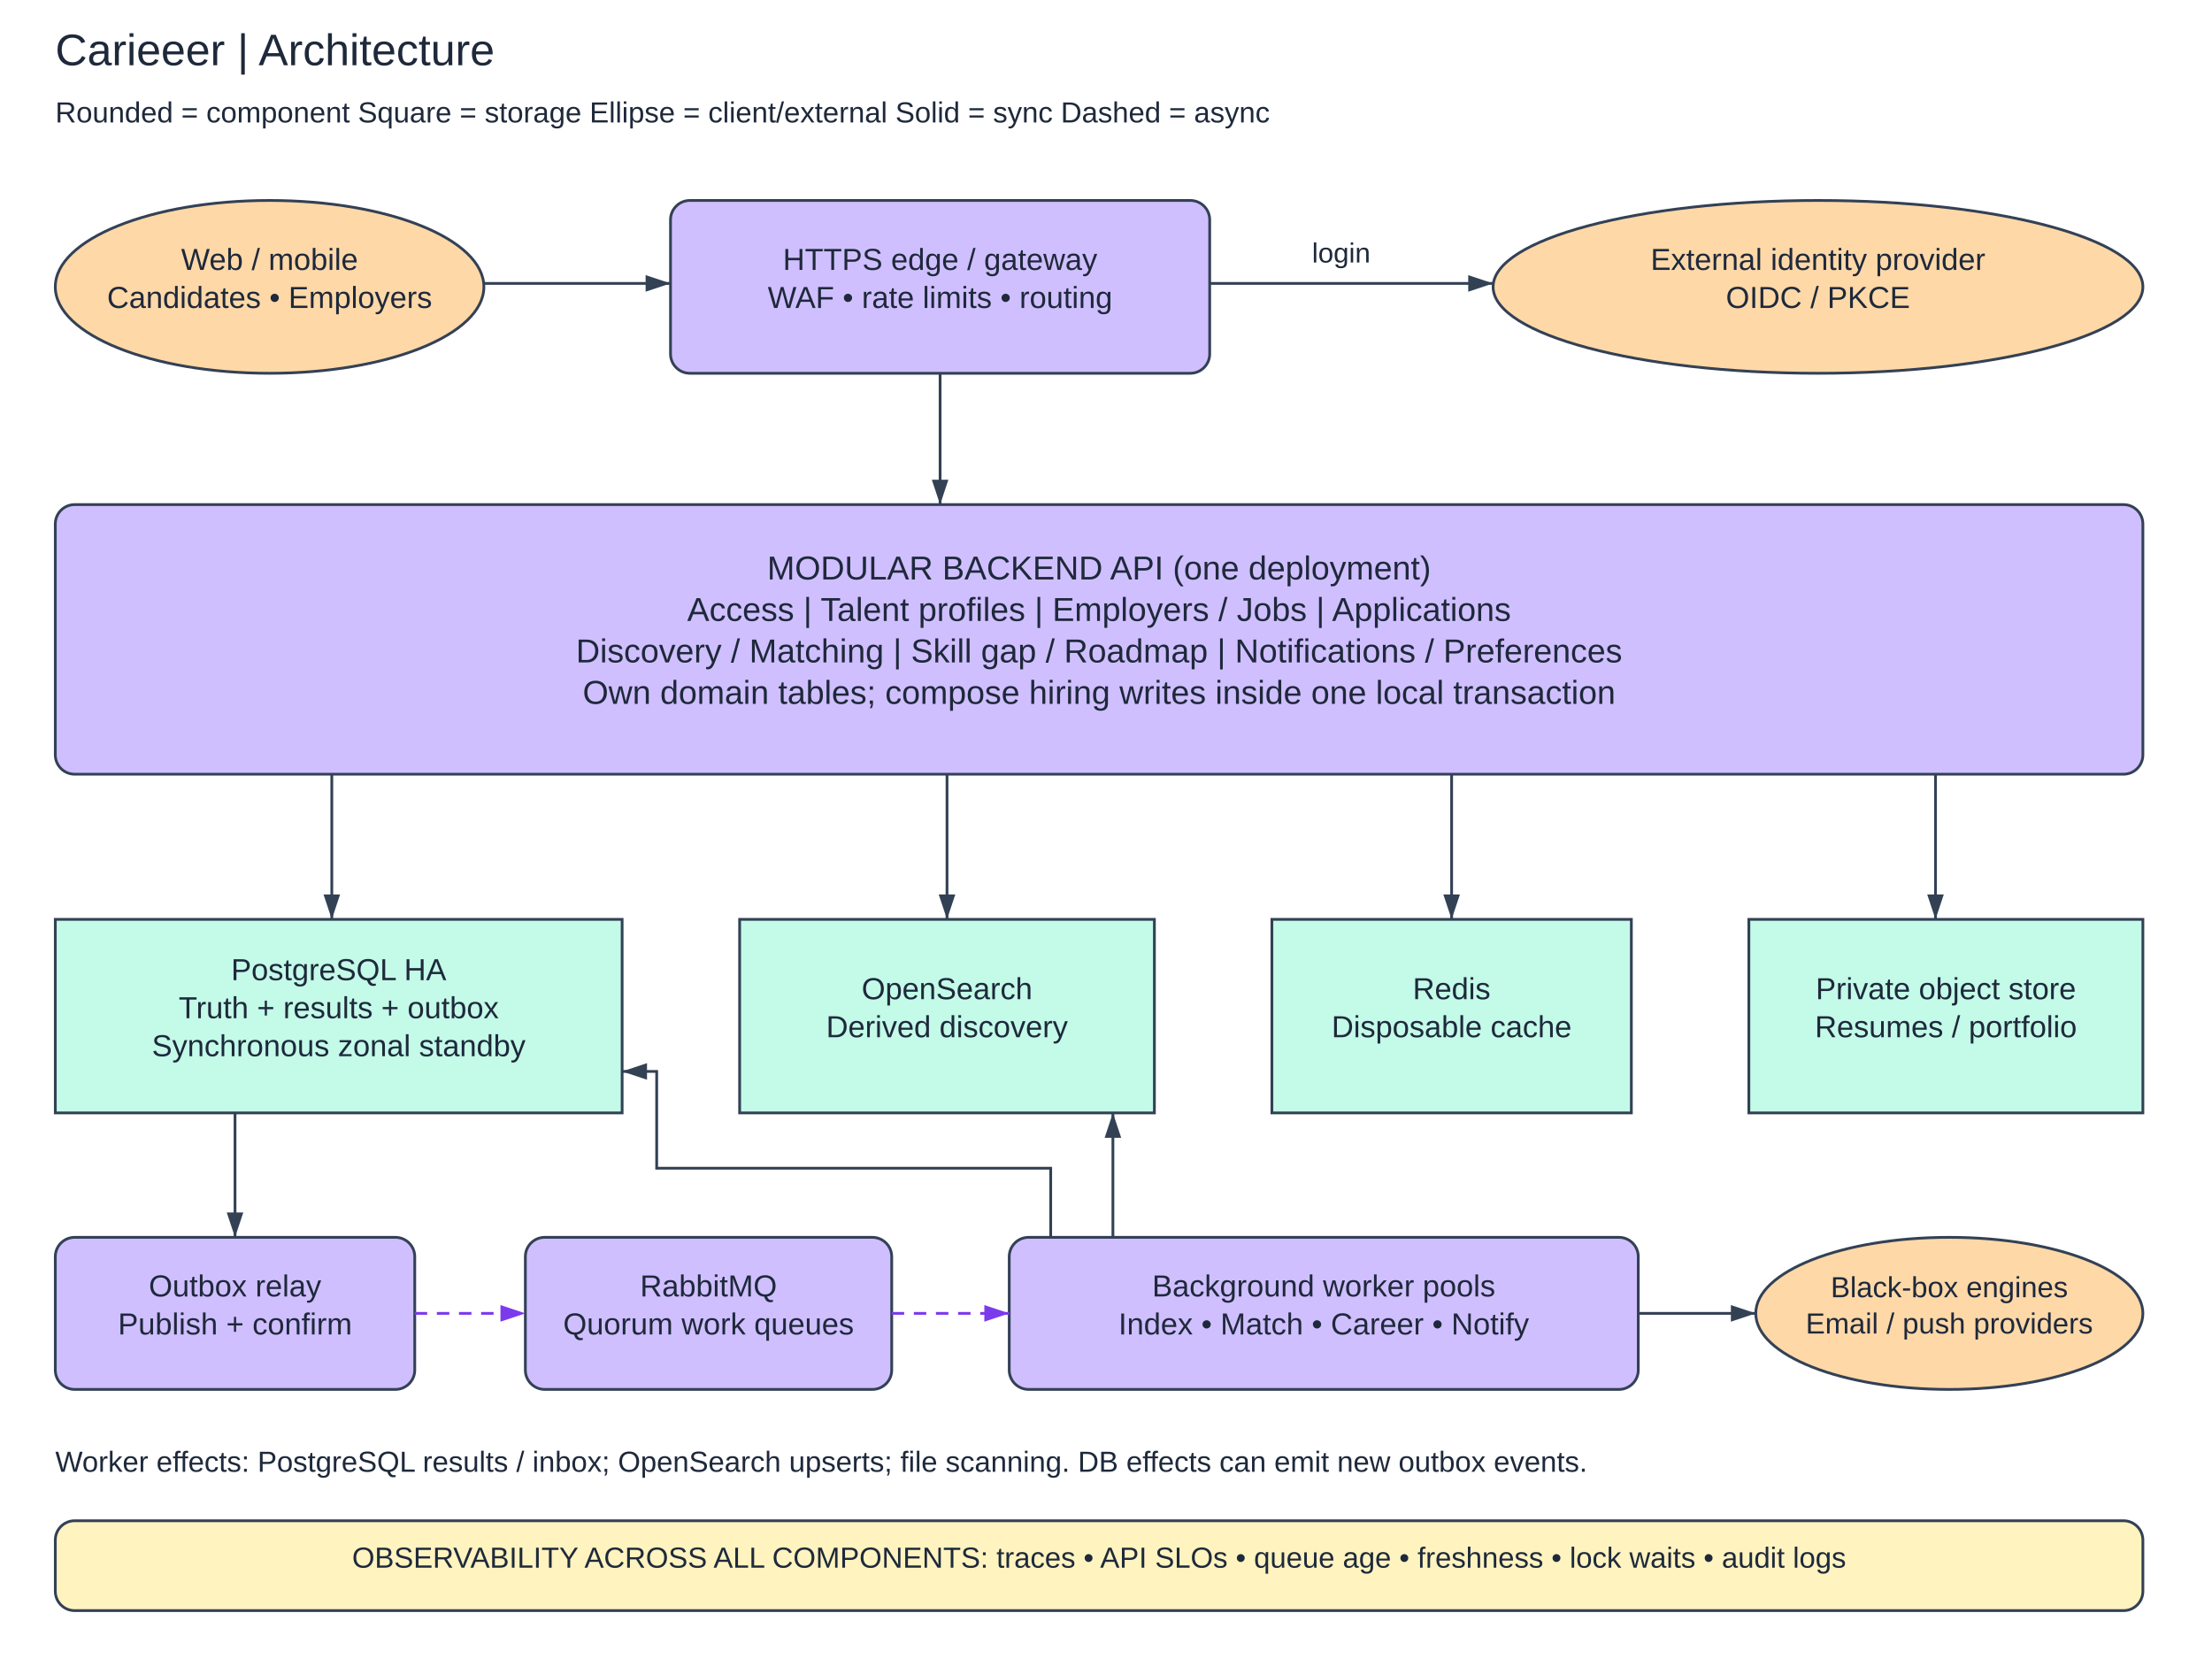
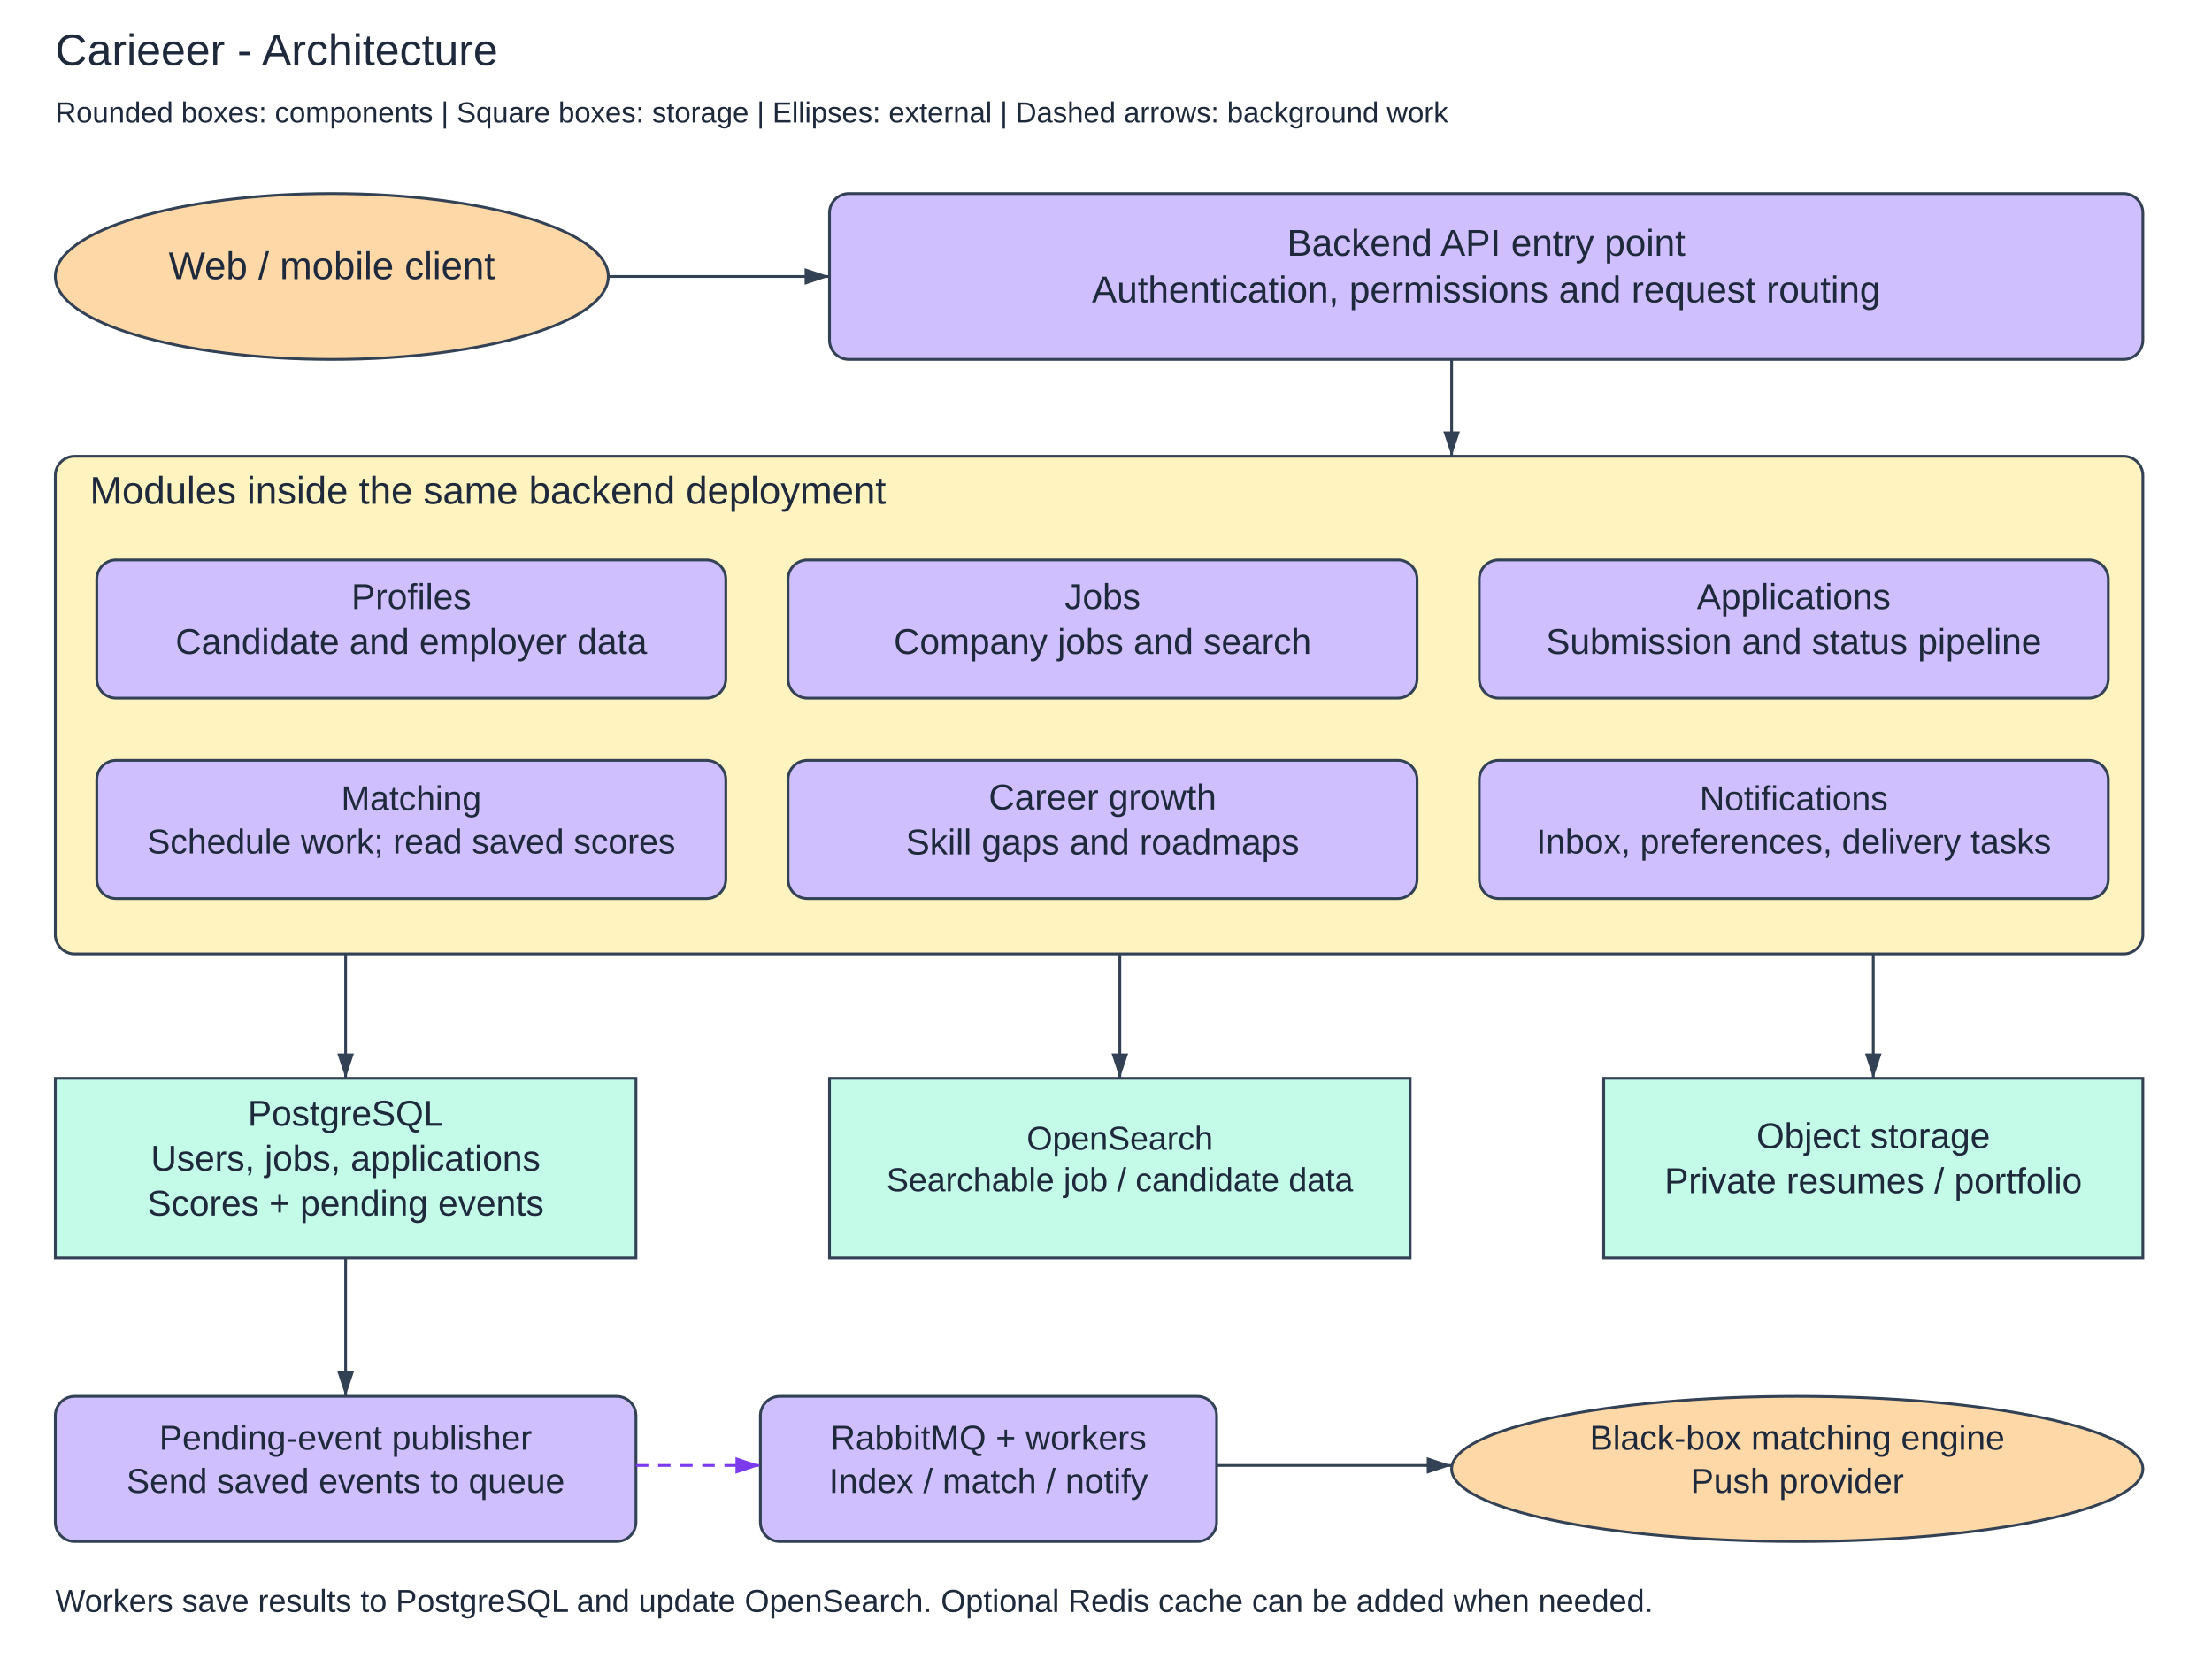
<svg xmlns="http://www.w3.org/2000/svg" width="1600" height="1200" viewBox="0 0 1600 1200" role="img">
  <defs>
    <marker id="sync" markerWidth="10" markerHeight="10" refX="9" refY="3" orient="auto" markerUnits="strokeWidth">
      <path d="M0,0 L0,6 L9,3 z" fill="#334155" />
    </marker>
    <marker id="async" markerWidth="10" markerHeight="10" refX="9" refY="3" orient="auto" markerUnits="strokeWidth">
      <path d="M0,0 L0,6 L9,3 z" fill="#7c3aed" />
    </marker>
  </defs>
  <rect width="1600" height="1200" fill="white" />
-   <text x="40" y="25" dominant-baseline="hanging" text-anchor="start" font-family="Arial, sans-serif" font-size="32" fill="#1e293b">Carieeer | Architecture</text>
-   <text x="40" y="74" dominant-baseline="hanging" text-anchor="start" font-family="Arial, sans-serif" font-size="21" fill="#1e293b">Rounded = component   Square = storage   Ellipse = client/external   Solid = sync   Dashed = async</text>
-   <ellipse cx="195" cy="207.5" rx="155" ry="62.5" fill="#ffd8a8" stroke="#334155" stroke-width="2" />
-   <text x="195" y="180" dominant-baseline="hanging" text-anchor="middle" font-family="Arial, sans-serif" font-size="22" fill="#1e293b">Web / mobile</text>
-   <text x="195" y="207.5" dominant-baseline="hanging" text-anchor="middle" font-family="Arial, sans-serif" font-size="22" fill="#1e293b">Candidates • Employers</text>
-   <rect x="485" y="145" width="390" height="125" rx="14" fill="#d0bfff" stroke="#334155" stroke-width="2" />
-   <text x="680" y="180" dominant-baseline="hanging" text-anchor="middle" font-family="Arial, sans-serif" font-size="22" fill="#1e293b">HTTPS edge / gateway</text>
-   <text x="680" y="207.5" dominant-baseline="hanging" text-anchor="middle" font-family="Arial, sans-serif" font-size="22" fill="#1e293b">WAF • rate limits • routing</text>
-   <polyline points="350,205 485,205" fill="none" stroke="#334155" stroke-width="2" marker-end="url(#sync)" />
-   <ellipse cx="1315" cy="207.5" rx="235" ry="62.5" fill="#ffd8a8" stroke="#334155" stroke-width="2" />
-   <text x="1315" y="180" dominant-baseline="hanging" text-anchor="middle" font-family="Arial, sans-serif" font-size="22" fill="#1e293b">External identity provider</text>
-   <text x="1315" y="207.5" dominant-baseline="hanging" text-anchor="middle" font-family="Arial, sans-serif" font-size="22" fill="#1e293b">OIDC / PKCE</text>
-   <polyline points="875,205 1080,205" fill="none" stroke="#334155" stroke-width="2" marker-end="url(#sync)" />
-   <text x="949" y="176" dominant-baseline="hanging" text-anchor="start" font-family="Arial, sans-serif" font-size="20" fill="#1e293b">login</text>
-   <rect x="40" y="365" width="1510" height="195" rx="14" fill="#d0bfff" stroke="#334155" stroke-width="2" />
-   <text x="795" y="402.5" dominant-baseline="hanging" text-anchor="middle" font-family="Arial, sans-serif" font-size="24" fill="#1e293b">MODULAR BACKEND API (one deployment)</text>
-   <text x="795" y="432.5" dominant-baseline="hanging" text-anchor="middle" font-family="Arial, sans-serif" font-size="24" fill="#1e293b">Access | Talent profiles | Employers / Jobs | Applications</text>
-   <text x="795" y="462.5" dominant-baseline="hanging" text-anchor="middle" font-family="Arial, sans-serif" font-size="24" fill="#1e293b">Discovery / Matching | Skill gap / Roadmap | Notifications / Preferences</text>
-   <text x="795" y="492.5" dominant-baseline="hanging" text-anchor="middle" font-family="Arial, sans-serif" font-size="24" fill="#1e293b">Own domain tables; compose hiring writes inside one local transaction</text>
-   <polyline points="680,270 680,365" fill="none" stroke="#334155" stroke-width="2" marker-end="url(#sync)" />
-   <rect x="40" y="665" width="410" height="140" rx="0" fill="#c3fae8" stroke="#334155" stroke-width="2" />
-   <text x="245" y="693.75" dominant-baseline="hanging" text-anchor="middle" font-family="Arial, sans-serif" font-size="22" fill="#1e293b">PostgreSQL HA</text>
-   <text x="245" y="721.25" dominant-baseline="hanging" text-anchor="middle" font-family="Arial, sans-serif" font-size="22" fill="#1e293b">Truth + results + outbox</text>
-   <text x="245" y="748.75" dominant-baseline="hanging" text-anchor="middle" font-family="Arial, sans-serif" font-size="22" fill="#1e293b">Synchronous zonal standby</text>
-   <rect x="535" y="665" width="300" height="140" rx="0" fill="#c3fae8" stroke="#334155" stroke-width="2" />
-   <text x="685" y="707.5" dominant-baseline="hanging" text-anchor="middle" font-family="Arial, sans-serif" font-size="22" fill="#1e293b">OpenSearch</text>
-   <text x="685" y="735" dominant-baseline="hanging" text-anchor="middle" font-family="Arial, sans-serif" font-size="22" fill="#1e293b">Derived discovery</text>
-   <rect x="920" y="665" width="260" height="140" rx="0" fill="#c3fae8" stroke="#334155" stroke-width="2" />
-   <text x="1050" y="707.5" dominant-baseline="hanging" text-anchor="middle" font-family="Arial, sans-serif" font-size="22" fill="#1e293b">Redis</text>
-   <text x="1050" y="735" dominant-baseline="hanging" text-anchor="middle" font-family="Arial, sans-serif" font-size="22" fill="#1e293b">Disposable cache</text>
-   <rect x="1265" y="665" width="285" height="140" rx="0" fill="#c3fae8" stroke="#334155" stroke-width="2" />
-   <text x="1407.5" y="707.5" dominant-baseline="hanging" text-anchor="middle" font-family="Arial, sans-serif" font-size="22" fill="#1e293b">Private object store</text>
-   <text x="1407.5" y="735" dominant-baseline="hanging" text-anchor="middle" font-family="Arial, sans-serif" font-size="22" fill="#1e293b">Resumes / portfolio</text>
-   <polyline points="240,560 240,665" fill="none" stroke="#334155" stroke-width="2" marker-end="url(#sync)" />
-   <polyline points="685,560 685,665" fill="none" stroke="#334155" stroke-width="2" marker-end="url(#sync)" />
-   <polyline points="1050,560 1050,665" fill="none" stroke="#334155" stroke-width="2" marker-end="url(#sync)" />
-   <polyline points="1400,560 1400,665" fill="none" stroke="#334155" stroke-width="2" marker-end="url(#sync)" />
-   <rect x="40" y="895" width="260" height="110" rx="14" fill="#d0bfff" stroke="#334155" stroke-width="2" />
-   <text x="170" y="922.5" dominant-baseline="hanging" text-anchor="middle" font-family="Arial, sans-serif" font-size="22" fill="#1e293b">Outbox relay</text>
-   <text x="170" y="950" dominant-baseline="hanging" text-anchor="middle" font-family="Arial, sans-serif" font-size="22" fill="#1e293b">Publish + confirm</text>
-   <polyline points="170,805 170,895" fill="none" stroke="#334155" stroke-width="2" marker-end="url(#sync)" />
-   <rect x="380" y="895" width="265" height="110" rx="14" fill="#d0bfff" stroke="#334155" stroke-width="2" />
-   <text x="512.5" y="922.5" dominant-baseline="hanging" text-anchor="middle" font-family="Arial, sans-serif" font-size="22" fill="#1e293b">RabbitMQ</text>
-   <text x="512.5" y="950" dominant-baseline="hanging" text-anchor="middle" font-family="Arial, sans-serif" font-size="22" fill="#1e293b">Quorum work queues</text>
-   <polyline points="300,950 380,950" fill="none" stroke="#7c3aed" stroke-width="2" stroke-dasharray="9 7" marker-end="url(#async)" />
-   <rect x="730" y="895" width="455" height="110" rx="14" fill="#d0bfff" stroke="#334155" stroke-width="2" />
-   <text x="957.5" y="922.5" dominant-baseline="hanging" text-anchor="middle" font-family="Arial, sans-serif" font-size="22" fill="#1e293b">Background worker pools</text>
-   <text x="957.5" y="950" dominant-baseline="hanging" text-anchor="middle" font-family="Arial, sans-serif" font-size="22" fill="#1e293b">Index • Match • Career • Notify</text>
-   <polyline points="645,950 730,950" fill="none" stroke="#7c3aed" stroke-width="2" stroke-dasharray="9 7" marker-end="url(#async)" />
-   <polyline points="760,895 760,845 475,845 475,775 450,775" fill="none" stroke="#334155" stroke-width="2" marker-end="url(#sync)" />
-   <polyline points="805,895 805,805" fill="none" stroke="#334155" stroke-width="2" marker-end="url(#sync)" />
-   <ellipse cx="1410" cy="950" rx="140" ry="55" fill="#ffd8a8" stroke="#334155" stroke-width="2" />
-   <text x="1410" y="923.75" dominant-baseline="hanging" text-anchor="middle" font-family="Arial, sans-serif" font-size="21" fill="#1e293b">Black-box engines</text>
-   <text x="1410" y="950" dominant-baseline="hanging" text-anchor="middle" font-family="Arial, sans-serif" font-size="21" fill="#1e293b">Email / push providers</text>
-   <polyline points="1185,950 1270,950" fill="none" stroke="#334155" stroke-width="2" marker-end="url(#sync)" />
-   <text x="40" y="1050" dominant-baseline="hanging" text-anchor="start" font-family="Arial, sans-serif" font-size="21" fill="#1e293b">Worker effects: PostgreSQL results / inbox; OpenSearch upserts; file scanning. DB effects can emit new outbox events.</text>
-   <rect x="40" y="1100" width="1510" height="65" rx="14" fill="#fff3bf" stroke="#334155" stroke-width="2" />
-   <text x="795" y="1119.375" dominant-baseline="hanging" text-anchor="middle" font-family="Arial, sans-serif" font-size="21" fill="#1e293b">OBSERVABILITY ACROSS ALL COMPONENTS: traces • API SLOs • queue age • freshness • lock waits • audit logs</text>
+   <text x="40" y="25" dominant-baseline="hanging" text-anchor="start" font-family="Arial, sans-serif" font-size="32" fill="#1e293b">Carieeer - Architecture</text>
+   <text x="40" y="74" dominant-baseline="hanging" text-anchor="start" font-family="Arial, sans-serif" font-size="21" fill="#1e293b">Rounded boxes: components | Square boxes: storage | Ellipses: external | Dashed arrows: background work</text>
+   <ellipse cx="240" cy="200" rx="200" ry="60" fill="#ffd8a8" stroke="#334155" stroke-width="2" />
+   <text x="240" y="182.5" dominant-baseline="hanging" text-anchor="middle" font-family="Arial, sans-serif" font-size="28" fill="#1e293b">Web / mobile client</text>
+   <rect x="600" y="140" width="950" height="120" rx="14" fill="#d0bfff" stroke="#334155" stroke-width="2" />
+   <text x="1075" y="166.25" dominant-baseline="hanging" text-anchor="middle" font-family="Arial, sans-serif" font-size="27" fill="#1e293b">Backend API entry point</text>
+   <text x="1075" y="200" dominant-baseline="hanging" text-anchor="middle" font-family="Arial, sans-serif" font-size="27" fill="#1e293b">Authentication, permissions and request routing</text>
+   <polyline points="440,200 600,200" fill="none" stroke="#334155" stroke-width="2" marker-end="url(#sync)" />
+   <rect x="40" y="330" width="1510" height="360" rx="14" fill="#fff3bf" stroke="#334155" stroke-width="2" />
+   <text x="65" y="345" dominant-baseline="hanging" text-anchor="start" font-family="Arial, sans-serif" font-size="28" fill="#1e293b">Modules inside the same backend deployment</text>
+   <rect x="70" y="405" width="455" height="100" rx="14" fill="#d0bfff" stroke="#334155" stroke-width="2" />
+   <text x="297.5" y="422.5" dominant-baseline="hanging" text-anchor="middle" font-family="Arial, sans-serif" font-size="26" fill="#1e293b">Profiles</text>
+   <text x="297.5" y="455" dominant-baseline="hanging" text-anchor="middle" font-family="Arial, sans-serif" font-size="26" fill="#1e293b">Candidate and employer data</text>
+   <rect x="570" y="405" width="455" height="100" rx="14" fill="#d0bfff" stroke="#334155" stroke-width="2" />
+   <text x="797.5" y="422.5" dominant-baseline="hanging" text-anchor="middle" font-family="Arial, sans-serif" font-size="26" fill="#1e293b">Jobs</text>
+   <text x="797.5" y="455" dominant-baseline="hanging" text-anchor="middle" font-family="Arial, sans-serif" font-size="26" fill="#1e293b">Company jobs and search</text>
+   <rect x="1070" y="405" width="455" height="100" rx="14" fill="#d0bfff" stroke="#334155" stroke-width="2" />
+   <text x="1297.5" y="422.5" dominant-baseline="hanging" text-anchor="middle" font-family="Arial, sans-serif" font-size="26" fill="#1e293b">Applications</text>
+   <text x="1297.5" y="455" dominant-baseline="hanging" text-anchor="middle" font-family="Arial, sans-serif" font-size="26" fill="#1e293b">Submission and status pipeline</text>
+   <rect x="70" y="550" width="455" height="100" rx="14" fill="#d0bfff" stroke="#334155" stroke-width="2" />
+   <text x="297.5" y="568.75" dominant-baseline="hanging" text-anchor="middle" font-family="Arial, sans-serif" font-size="25" fill="#1e293b">Matching</text>
+   <text x="297.5" y="600" dominant-baseline="hanging" text-anchor="middle" font-family="Arial, sans-serif" font-size="25" fill="#1e293b">Schedule work; read saved scores</text>
+   <rect x="570" y="550" width="455" height="100" rx="14" fill="#d0bfff" stroke="#334155" stroke-width="2" />
+   <text x="797.5" y="567.5" dominant-baseline="hanging" text-anchor="middle" font-family="Arial, sans-serif" font-size="26" fill="#1e293b">Career growth</text>
+   <text x="797.5" y="600" dominant-baseline="hanging" text-anchor="middle" font-family="Arial, sans-serif" font-size="26" fill="#1e293b">Skill gaps and roadmaps</text>
+   <rect x="1070" y="550" width="455" height="100" rx="14" fill="#d0bfff" stroke="#334155" stroke-width="2" />
+   <text x="1297.5" y="568.75" dominant-baseline="hanging" text-anchor="middle" font-family="Arial, sans-serif" font-size="25" fill="#1e293b">Notifications</text>
+   <text x="1297.5" y="600" dominant-baseline="hanging" text-anchor="middle" font-family="Arial, sans-serif" font-size="25" fill="#1e293b">Inbox, preferences, delivery tasks</text>
+   <polyline points="1050,260 1050,330" fill="none" stroke="#334155" stroke-width="2" marker-end="url(#sync)" />
+   <rect x="40" y="780" width="420" height="130" rx="0" fill="#c3fae8" stroke="#334155" stroke-width="2" />
+   <text x="250" y="796.25" dominant-baseline="hanging" text-anchor="middle" font-family="Arial, sans-serif" font-size="26" fill="#1e293b">PostgreSQL</text>
+   <text x="250" y="828.75" dominant-baseline="hanging" text-anchor="middle" font-family="Arial, sans-serif" font-size="26" fill="#1e293b">Users, jobs, applications</text>
+   <text x="250" y="861.25" dominant-baseline="hanging" text-anchor="middle" font-family="Arial, sans-serif" font-size="26" fill="#1e293b">Scores + pending events</text>
+   <rect x="600" y="780" width="420" height="130" rx="0" fill="#c3fae8" stroke="#334155" stroke-width="2" />
+   <text x="810" y="815" dominant-baseline="hanging" text-anchor="middle" font-family="Arial, sans-serif" font-size="24" fill="#1e293b">OpenSearch</text>
+   <text x="810" y="845" dominant-baseline="hanging" text-anchor="middle" font-family="Arial, sans-serif" font-size="24" fill="#1e293b">Searchable job / candidate data</text>
+   <rect x="1160" y="780" width="390" height="130" rx="0" fill="#c3fae8" stroke="#334155" stroke-width="2" />
+   <text x="1355" y="812.5" dominant-baseline="hanging" text-anchor="middle" font-family="Arial, sans-serif" font-size="26" fill="#1e293b">Object storage</text>
+   <text x="1355" y="845" dominant-baseline="hanging" text-anchor="middle" font-family="Arial, sans-serif" font-size="26" fill="#1e293b">Private resumes / portfolio</text>
+   <polyline points="250,690 250,780" fill="none" stroke="#334155" stroke-width="2" marker-end="url(#sync)" />
+   <polyline points="810,690 810,780" fill="none" stroke="#334155" stroke-width="2" marker-end="url(#sync)" />
+   <polyline points="1355,690 1355,780" fill="none" stroke="#334155" stroke-width="2" marker-end="url(#sync)" />
+   <rect x="40" y="1010" width="420" height="105" rx="14" fill="#d0bfff" stroke="#334155" stroke-width="2" />
+   <text x="250" y="1031.25" dominant-baseline="hanging" text-anchor="middle" font-family="Arial, sans-serif" font-size="25" fill="#1e293b">Pending-event publisher</text>
+   <text x="250" y="1062.5" dominant-baseline="hanging" text-anchor="middle" font-family="Arial, sans-serif" font-size="25" fill="#1e293b">Send saved events to queue</text>
+   <polyline points="250,910 250,1010" fill="none" stroke="#334155" stroke-width="2" marker-end="url(#sync)" />
+   <rect x="550" y="1010" width="330" height="105" rx="14" fill="#d0bfff" stroke="#334155" stroke-width="2" />
+   <text x="715" y="1031.25" dominant-baseline="hanging" text-anchor="middle" font-family="Arial, sans-serif" font-size="25" fill="#1e293b">RabbitMQ + workers</text>
+   <text x="715" y="1062.5" dominant-baseline="hanging" text-anchor="middle" font-family="Arial, sans-serif" font-size="25" fill="#1e293b">Index / match / notify</text>
+   <polyline points="460,1060 550,1060" fill="none" stroke="#7c3aed" stroke-width="2" stroke-dasharray="9 7" marker-end="url(#async)" />
+   <ellipse cx="1300" cy="1062.5" rx="250" ry="52.5" fill="#ffd8a8" stroke="#334155" stroke-width="2" />
+   <text x="1300" y="1031.25" dominant-baseline="hanging" text-anchor="middle" font-family="Arial, sans-serif" font-size="25" fill="#1e293b">Black-box matching engine</text>
+   <text x="1300" y="1062.5" dominant-baseline="hanging" text-anchor="middle" font-family="Arial, sans-serif" font-size="25" fill="#1e293b">Push provider</text>
+   <polyline points="880,1060 1050,1060" fill="none" stroke="#334155" stroke-width="2" marker-end="url(#sync)" />
+   <text x="40" y="1150" dominant-baseline="hanging" text-anchor="start" font-family="Arial, sans-serif" font-size="23" fill="#1e293b">Workers save results to PostgreSQL and update OpenSearch. Optional Redis cache can be added when needed.</text>
</svg>
